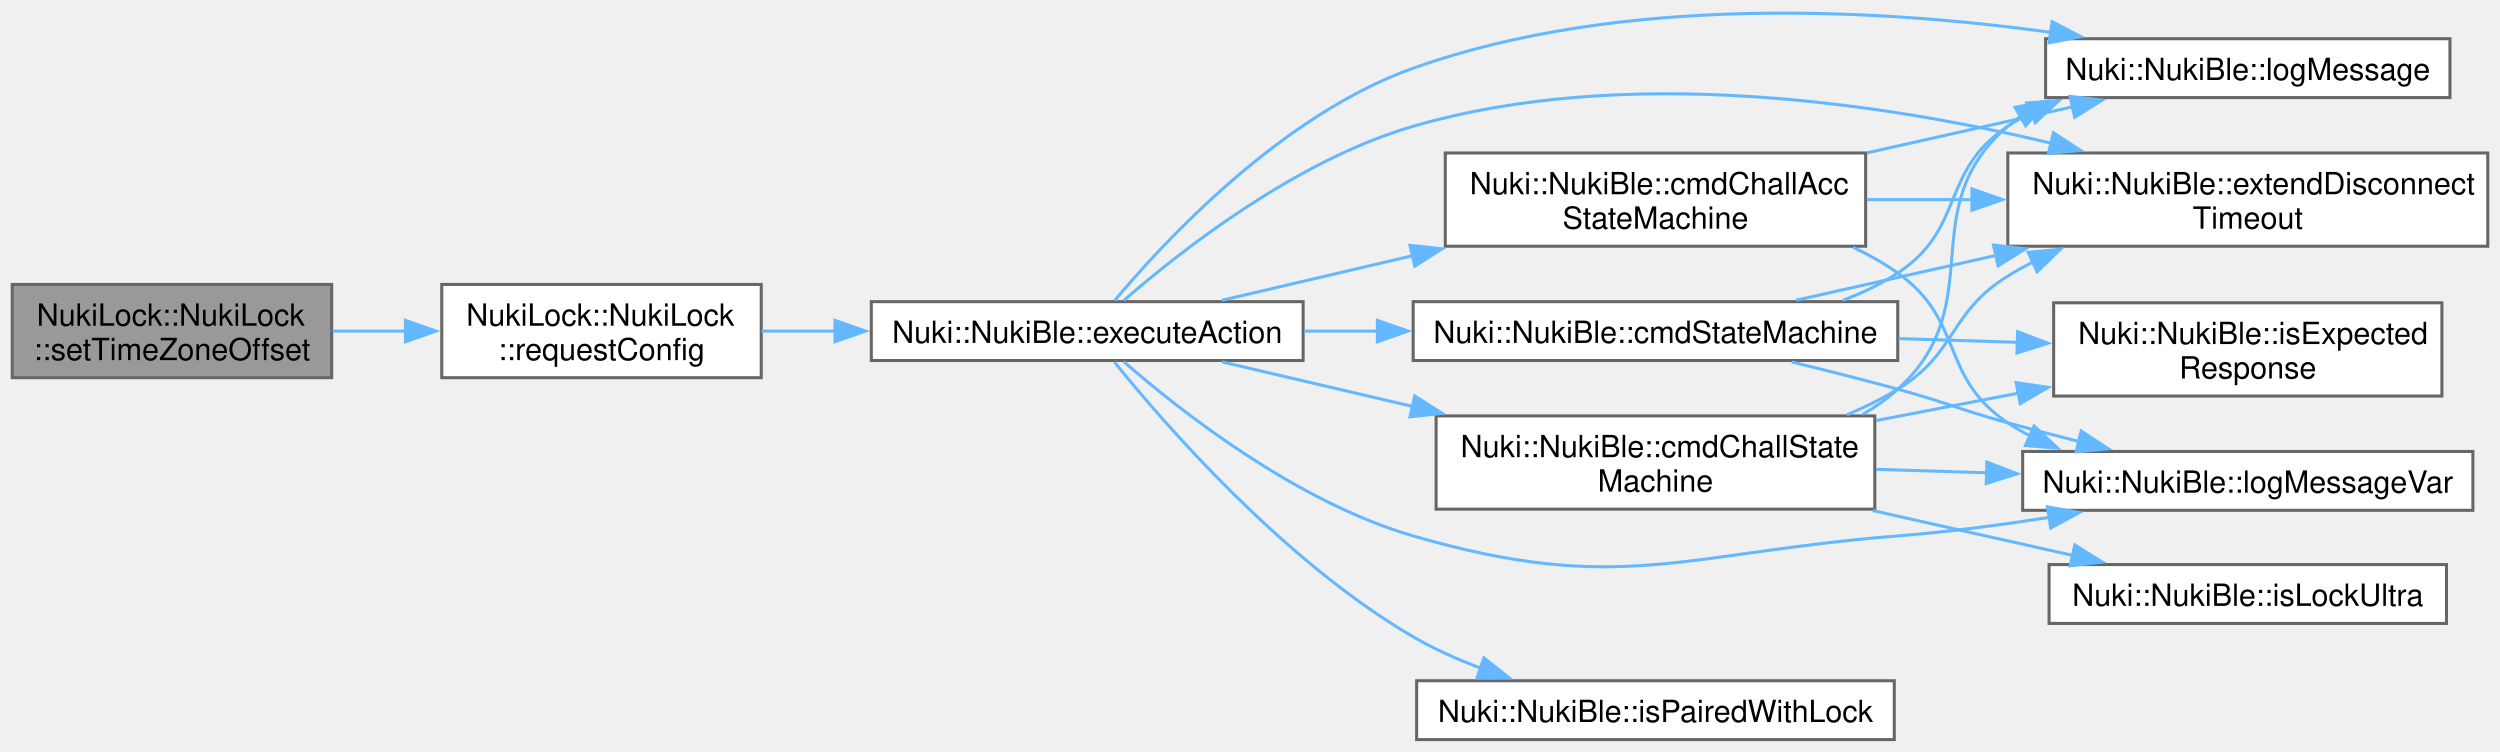
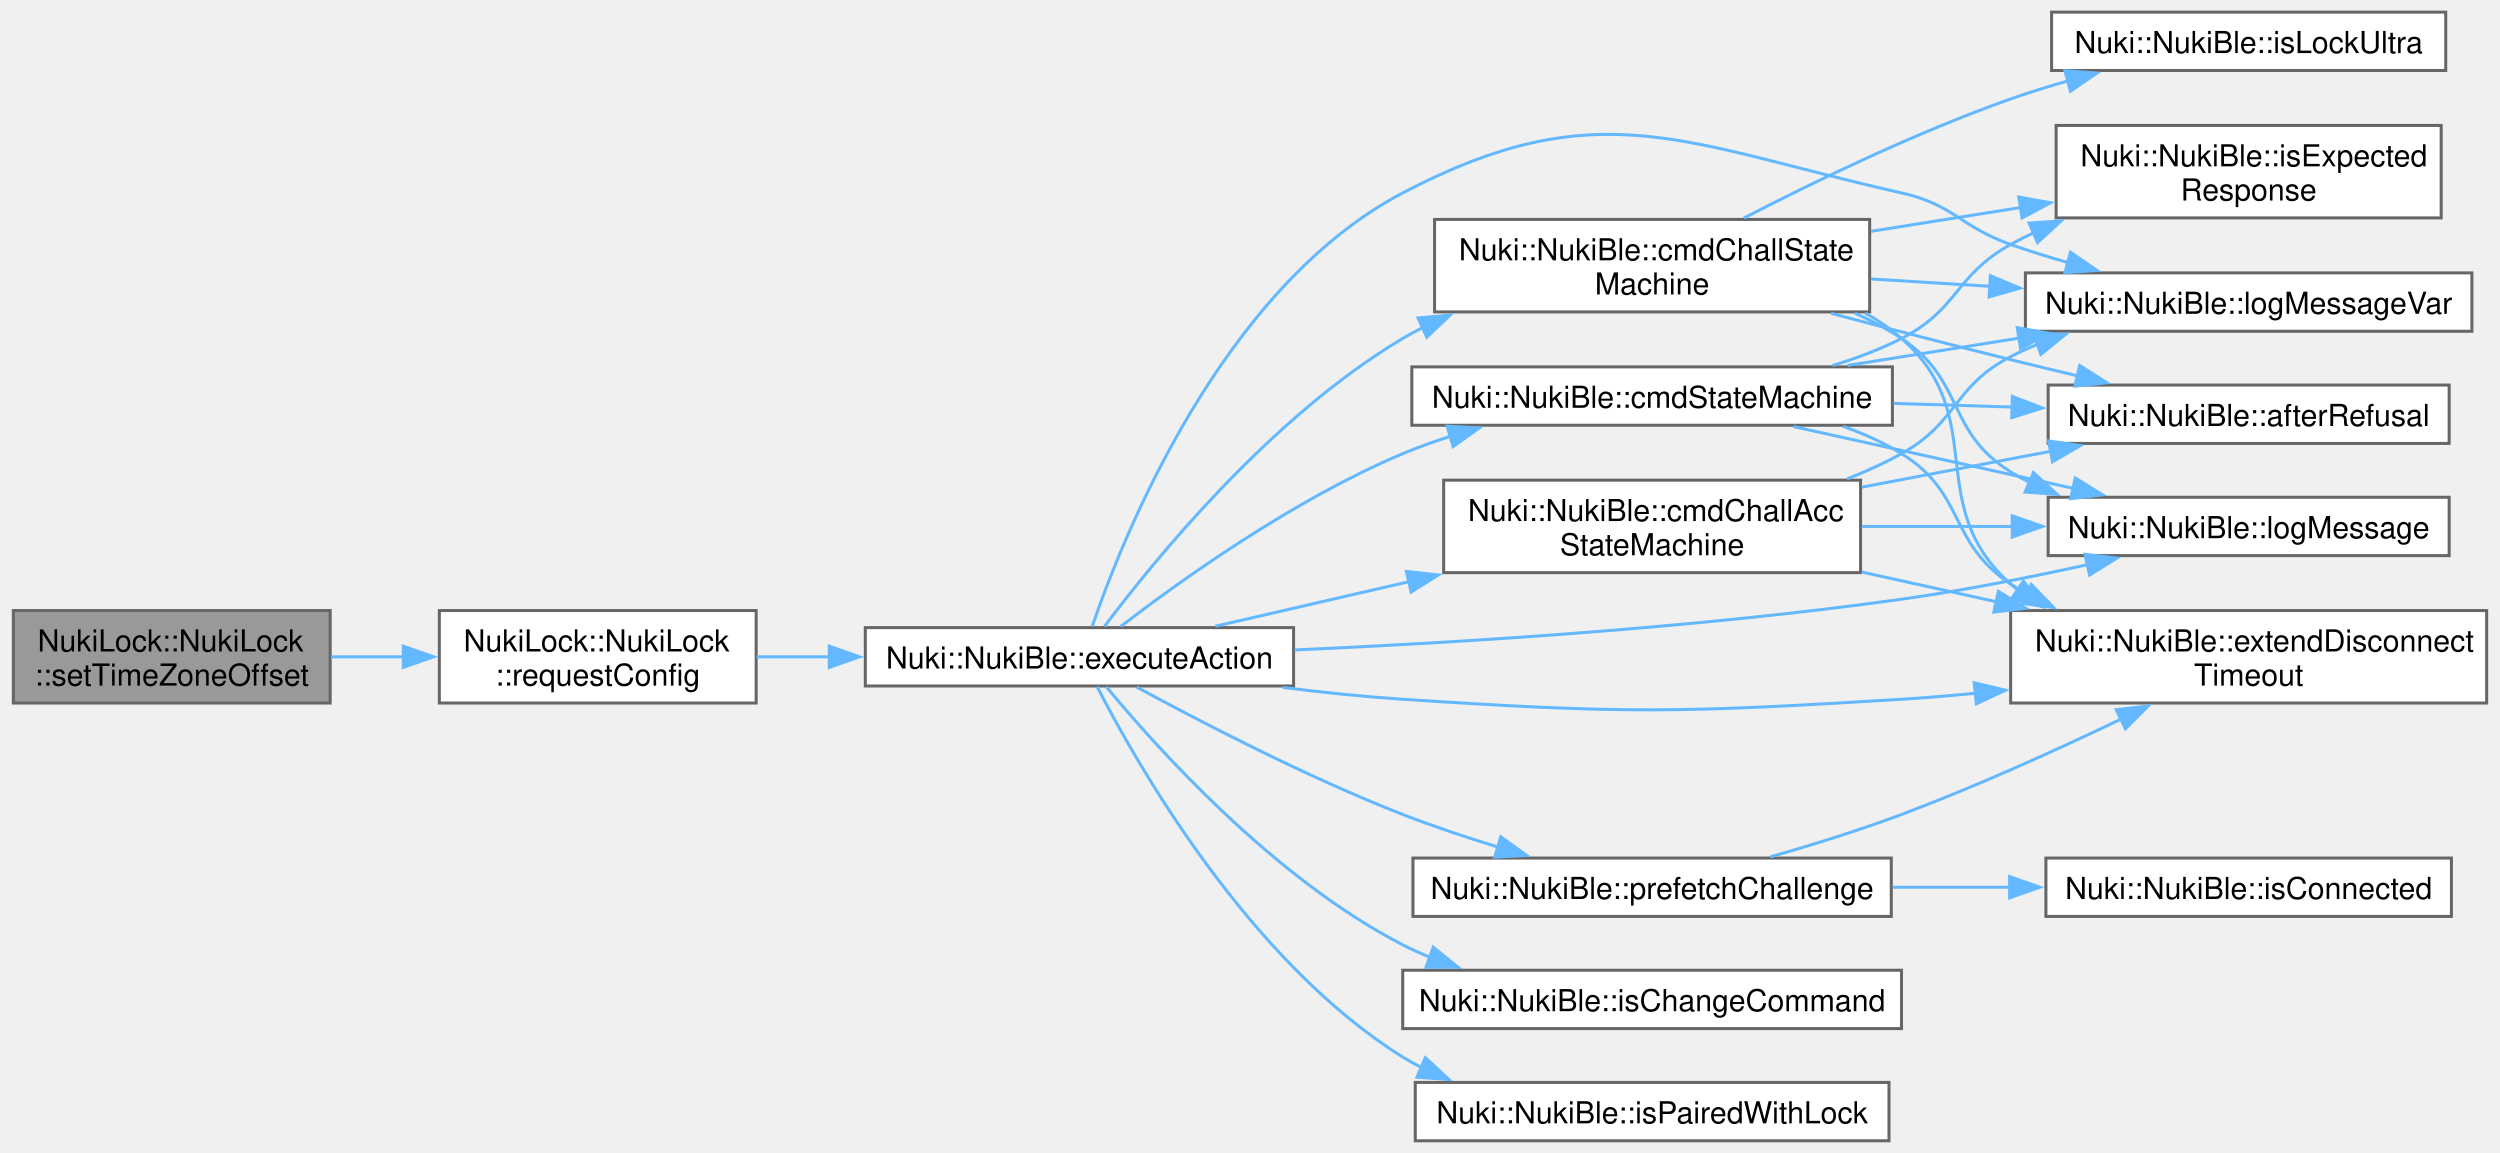
- <svg xmlns="http://www.w3.org/2000/svg" xmlns:xlink="http://www.w3.org/1999/xlink" width="818pt" height="246pt" viewBox="0.00 0.00 817.75 245.92">
-   <g id="page0,1_graph0" class="graph" transform="scale(1 1) rotate(0) translate(4 241.92)">
+ <svg xmlns="http://www.w3.org/2000/svg" xmlns:xlink="http://www.w3.org/1999/xlink" width="824pt" height="380pt" viewBox="0.00 0.00 823.75 380.25">
+   <g id="page0,1_graph0" class="graph" transform="scale(1 1) rotate(0) translate(4 376.25)">
    <g id="Node000001" class="node">
      <g id="a_Node000001">
        <a xlink:title="Gets the current config from the lock, updates the timezone offset parameter and sends the new config...">
-           <polygon fill="#999999" stroke="#666666" points="104.5,-148.88 0,-148.88 0,-118.38 104.5,-118.38 104.5,-148.88" />
-           <text text-anchor="start" x="8" y="-135.38" font-family="Helvetica,sans-Serif" font-size="10.00">NukiLock::NukiLock</text>
-           <text text-anchor="middle" x="52.25" y="-124.12" font-family="Helvetica,sans-Serif" font-size="10.00">::setTimeZoneOffset</text>
+           <polygon fill="#999999" stroke="#666666" points="104.5,-174.88 0,-174.88 0,-144.38 104.5,-144.38 104.5,-174.88" />
+           <text text-anchor="start" x="8" y="-161.38" font-family="Helvetica,sans-Serif" font-size="10.00">NukiLock::NukiLock</text>
+           <text text-anchor="middle" x="52.25" y="-150.12" font-family="Helvetica,sans-Serif" font-size="10.00">::setTimeZoneOffset</text>
        </a>
      </g>
    </g>
    <g id="Node000002" class="node">
      <g id="a_Node000002">
        <a xlink:href="class_nuki_lock_1_1_nuki_lock.html#ada503f36c737418195f48743658ed372" target="_top" xlink:title="Requests config from Lock via BLE.">
-           <polygon fill="white" stroke="#666666" points="245,-148.88 140.5,-148.88 140.5,-118.38 245,-118.38 245,-148.88" />
-           <text text-anchor="start" x="148.5" y="-135.38" font-family="Helvetica,sans-Serif" font-size="10.00">NukiLock::NukiLock</text>
-           <text text-anchor="middle" x="192.75" y="-124.12" font-family="Helvetica,sans-Serif" font-size="10.00">::requestConfig</text>
+           <polygon fill="white" stroke="#666666" points="245,-174.88 140.5,-174.88 140.5,-144.38 245,-144.38 245,-174.88" />
+           <text text-anchor="start" x="148.5" y="-161.38" font-family="Helvetica,sans-Serif" font-size="10.00">NukiLock::NukiLock</text>
+           <text text-anchor="middle" x="192.75" y="-150.12" font-family="Helvetica,sans-Serif" font-size="10.00">::requestConfig</text>
        </a>
      </g>
    </g>
    <g id="edge1_Node000001_Node000002" class="edge">
      <g id="a_edge1_Node000001_Node000002">
        <a xlink:title=" ">
-           <path fill="none" stroke="#63b8ff" d="M104.82,-133.62C112.66,-133.62 120.83,-133.62 128.88,-133.62" />
-           <polygon fill="#63b8ff" stroke="#63b8ff" points="128.62,-137.13 138.62,-133.63 128.62,-130.13 128.62,-137.13" />
+           <path fill="none" stroke="#63b8ff" d="M104.82,-159.62C112.66,-159.62 120.83,-159.62 128.88,-159.62" />
+           <polygon fill="#63b8ff" stroke="#63b8ff" points="128.62,-163.13 138.62,-159.63 128.62,-156.13 128.62,-163.13" />
        </a>
      </g>
    </g>
    <g id="Node000003" class="node">
      <g id="a_Node000003">
        <a xlink:href="class_nuki_1_1_nuki_ble.html#af1f1e299e8d97e053bba80e92ba285d6" target="_top" xlink:title=" ">
-           <polygon fill="white" stroke="#666666" points="422.25,-143.25 281,-143.25 281,-124 422.25,-124 422.25,-143.25" />
-           <text text-anchor="middle" x="351.62" y="-129.75" font-family="Helvetica,sans-Serif" font-size="10.00">Nuki::NukiBle::executeAction</text>
+           <polygon fill="white" stroke="#666666" points="422.25,-169.25 281,-169.25 281,-150 422.25,-150 422.25,-169.25" />
+           <text text-anchor="middle" x="351.62" y="-155.75" font-family="Helvetica,sans-Serif" font-size="10.00">Nuki::NukiBle::executeAction</text>
        </a>
      </g>
    </g>
    <g id="edge2_Node000002_Node000003" class="edge">
      <g id="a_edge2_Node000002_Node000003">
        <a xlink:title=" ">
-           <path fill="none" stroke="#63b8ff" d="M245.12,-133.62C252.92,-133.62 261.13,-133.62 269.38,-133.62" />
-           <polygon fill="#63b8ff" stroke="#63b8ff" points="269.11,-137.13 279.11,-133.63 269.11,-130.13 269.11,-137.13" />
+           <path fill="none" stroke="#63b8ff" d="M245.12,-159.62C252.92,-159.62 261.13,-159.62 269.38,-159.62" />
+           <polygon fill="#63b8ff" stroke="#63b8ff" points="269.11,-163.13 279.11,-159.63 269.11,-156.13 269.11,-163.13" />
        </a>
      </g>
    </g>
    <g id="Node000004" class="node">
      <g id="a_Node000004">
        <a xlink:href="class_nuki_1_1_nuki_ble.html#ada0f3beebd95d35c122e25dd3f9eb886" target="_top" xlink:title=" ">
-           <polygon fill="white" stroke="#666666" points="606.25,-191.88 468.75,-191.88 468.75,-161.38 606.25,-161.38 606.25,-191.88" />
-           <text text-anchor="start" x="476.75" y="-178.38" font-family="Helvetica,sans-Serif" font-size="10.00">Nuki::NukiBle::cmdChallAcc</text>
-           <text text-anchor="middle" x="537.5" y="-167.12" font-family="Helvetica,sans-Serif" font-size="10.00">StateMachine</text>
+           <polygon fill="white" stroke="#666666" points="609.25,-217.88 471.75,-217.88 471.75,-187.38 609.25,-187.38 609.25,-217.88" />
+           <text text-anchor="start" x="479.75" y="-204.38" font-family="Helvetica,sans-Serif" font-size="10.00">Nuki::NukiBle::cmdChallAcc</text>
+           <text text-anchor="middle" x="540.5" y="-193.12" font-family="Helvetica,sans-Serif" font-size="10.00">StateMachine</text>
        </a>
      </g>
    </g>
    <g id="edge3_Node000003_Node000004" class="edge">
      <g id="a_edge3_Node000003_Node000004">
        <a xlink:title=" ">
-           <path fill="none" stroke="#63b8ff" d="M395.74,-143.71C414.36,-148.06 436.74,-153.3 458.13,-158.3" />
-           <polygon fill="#63b8ff" stroke="#63b8ff" points="457.18,-161.67 467.72,-160.54 458.78,-154.85 457.18,-161.67" />
+           <path fill="none" stroke="#63b8ff" d="M396.44,-169.71C415.54,-174.1 438.54,-179.4 460.46,-184.44" />
+           <polygon fill="#63b8ff" stroke="#63b8ff" points="459.45,-187.8 469.98,-186.63 461.02,-180.98 459.45,-187.8" />
+         </a>
+       </g>
+     </g>
+     <g id="Node000006" class="node">
+       <g id="a_Node000006">
+         <a xlink:href="class_nuki_1_1_nuki_ble.html#a6e8fca90c04249660dce6cb993eb4495" target="_top" xlink:title=" ">
+           <polygon fill="white" stroke="#666666" points="815.75,-174.88 658.75,-174.88 658.75,-144.38 815.75,-144.38 815.75,-174.88" />
+           <text text-anchor="start" x="666.75" y="-161.38" font-family="Helvetica,sans-Serif" font-size="10.00">Nuki::NukiBle::extendDisconnect</text>
+           <text text-anchor="middle" x="737.25" y="-150.12" font-family="Helvetica,sans-Serif" font-size="10.00">Timeout</text>
+         </a>
+       </g>
+     </g>
+     <g id="edge21_Node000003_Node000006" class="edge">
+       <g id="a_edge21_Node000003_Node000006">
+         <a xlink:title=" ">
+           <path fill="none" stroke="#63b8ff" d="M418.7,-149.51C431.77,-147.89 445.42,-146.47 458.25,-145.62 531.2,-140.81 549.78,-141.14 622.75,-145.62 630.72,-146.11 638.99,-146.8 647.26,-147.6" />
+           <polygon fill="#63b8ff" stroke="#63b8ff" points="646.71,-151.06 657.02,-148.6 647.43,-144.1 646.71,-151.06" />
+         </a>
+       </g>
+     </g>
+     <g id="Node000007" class="node">
+       <g id="a_Node000007">
+         <a xlink:href="class_nuki_1_1_nuki_ble.html#ac7ce691d9c3e586474655d1663eb2e20" target="_top" xlink:title=" ">
+           <polygon fill="white" stroke="#666666" points="803.38,-212.25 671.12,-212.25 671.12,-193 803.38,-193 803.38,-212.25" />
+           <text text-anchor="middle" x="737.25" y="-198.75" font-family="Helvetica,sans-Serif" font-size="10.00">Nuki::NukiBle::logMessage</text>
+         </a>
+       </g>
+     </g>
+     <g id="edge24_Node000003_Node000007" class="edge">
+       <g id="a_edge24_Node000003_Node000007">
+         <a xlink:title=" ">
+           <path fill="none" stroke="#63b8ff" d="M422.58,-161.89C477.28,-164.3 555.13,-169.14 622.75,-178.62 642.91,-181.45 664.85,-185.79 684.02,-190" />
+           <polygon fill="#63b8ff" stroke="#63b8ff" points="683.25,-193.42 693.77,-192.19 684.78,-186.59 683.25,-193.42" />
+         </a>
+       </g>
+     </g>
+     <g id="Node000008" class="node">
+       <g id="a_Node000008">
+         <a xlink:href="class_nuki_1_1_nuki_ble.html#af3650133f46aeca48a5f01b95d23ab71" target="_top" xlink:title=" ">
+           <polygon fill="white" stroke="#666666" points="810.88,-286.25 663.62,-286.25 663.62,-267 810.88,-267 810.88,-286.25" />
+           <text text-anchor="middle" x="737.25" y="-272.75" font-family="Helvetica,sans-Serif" font-size="10.00">Nuki::NukiBle::logMessageVar</text>
+         </a>
+       </g>
+     </g>
+     <g id="edge25_Node000003_Node000008" class="edge">
+       <g id="a_edge25_Node000003_Node000008">
+         <a xlink:title=" ">
+           <path fill="none" stroke="#63b8ff" d="M355.82,-169.62C365.6,-198.35 398.23,-281.13 458.25,-312.62 522.99,-346.6 551.41,-328.62 622.75,-312.62 640.02,-308.75 642.07,-301.54 658.75,-295.62 664.86,-293.46 671.32,-291.45 677.8,-289.61" />
+           <polygon fill="#63b8ff" stroke="#63b8ff" points="678.46,-293.06 687.21,-287.08 676.65,-286.3 678.46,-293.06" />
+         </a>
+       </g>
+     </g>
+     <g id="Node000009" class="node">
+       <g id="a_Node000009">
+         <a xlink:href="class_nuki_1_1_nuki_ble.html#a59169a9f492793762e3c6ba39b611b07" target="_top" xlink:title=" ">
+           <polygon fill="white" stroke="#666666" points="612.25,-303.88 468.75,-303.88 468.75,-273.38 612.25,-273.38 612.25,-303.88" />
+           <text text-anchor="start" x="476.75" y="-290.38" font-family="Helvetica,sans-Serif" font-size="10.00">Nuki::NukiBle::cmdChallState</text>
+           <text text-anchor="middle" x="540.5" y="-279.12" font-family="Helvetica,sans-Serif" font-size="10.00">Machine</text>
+         </a>
+       </g>
+     </g>
+     <g id="edge8_Node000003_Node000009" class="edge">
+       <g id="a_edge8_Node000003_Node000009">
+         <a xlink:title=" ">
+           <path fill="none" stroke="#63b8ff" d="M359.89,-169.65C375.5,-190.48 414.43,-238.66 458.25,-264.62 460.41,-265.9 462.64,-267.12 464.93,-268.27" />
+           <polygon fill="#63b8ff" stroke="#63b8ff" points="463.3,-271.38 473.86,-272.33 466.2,-265.01 463.3,-271.38" />
+         </a>
+       </g>
+     </g>
+     <g id="Node000012" class="node">
+       <g id="a_Node000012">
+         <a xlink:href="class_nuki_1_1_nuki_ble.html#ad135bb1455665decfddff67772c1d411" target="_top" xlink:title=" ">
+           <polygon fill="white" stroke="#666666" points="619.75,-255.25 461.25,-255.25 461.25,-236 619.75,-236 619.75,-255.25" />
+           <text text-anchor="middle" x="540.5" y="-241.75" font-family="Helvetica,sans-Serif" font-size="10.00">Nuki::NukiBle::cmdStateMachine</text>
+         </a>
+       </g>
+     </g>
+     <g id="edge15_Node000003_Node000012" class="edge">
+       <g id="a_edge15_Node000003_Node000012">
+         <a xlink:title=" ">
+           <path fill="none" stroke="#63b8ff" d="M365.18,-169.59C384.21,-184.22 422.01,-211.41 458.25,-226.62 463.38,-228.78 468.79,-230.71 474.3,-232.45" />
+           <polygon fill="#63b8ff" stroke="#63b8ff" points="472.91,-235.69 483.49,-235.11 474.86,-228.96 472.91,-235.69" />
+         </a>
+       </g>
+     </g>
+     <g id="Node000013" class="node">
+       <g id="a_Node000013">
+         <a xlink:href="class_nuki_1_1_nuki_ble.html#ac403c0ad4fe8a89f4cd57ddf647613df" target="_top" xlink:title="A change of one entry: nothing more comes from the device after its answer (a list request is followe...">
+           <polygon fill="white" stroke="#666666" points="622.75,-56.25 458.25,-56.25 458.25,-37 622.75,-37 622.75,-56.25" />
+           <text text-anchor="middle" x="540.5" y="-42.75" font-family="Helvetica,sans-Serif" font-size="10.00">Nuki::NukiBle::isChangeCommand</text>
+         </a>
+       </g>
+     </g>
+     <g id="edge22_Node000003_Node000013" class="edge">
+       <g id="a_edge22_Node000003_Node000013">
+         <a xlink:title=" ">
+           <path fill="none" stroke="#63b8ff" d="M360.47,-149.76C376.59,-130.23 415.49,-86.63 458.25,-64.62 461.14,-63.14 464.15,-61.77 467.24,-60.52" />
+           <polygon fill="#63b8ff" stroke="#63b8ff" points="468.3,-63.86 476.54,-57.19 465.94,-57.27 468.3,-63.86" />
+         </a>
+       </g>
+     </g>
+     <g id="Node000014" class="node">
+       <g id="a_Node000014">
+         <a xlink:href="class_nuki_1_1_nuki_ble.html#a050f54fbfcea03dc5238e8c66a7e89ca" target="_top" xlink:title="Returns pairing state (if credentials are stored or not).">
+           <polygon fill="white" stroke="#666666" points="618.62,-19.25 462.38,-19.25 462.38,0 618.62,0 618.62,-19.25" />
+           <text text-anchor="middle" x="540.5" y="-5.75" font-family="Helvetica,sans-Serif" font-size="10.00">Nuki::NukiBle::isPairedWithLock</text>
+         </a>
+       </g>
+     </g>
+     <g id="edge23_Node000003_Node000014" class="edge">
+       <g id="a_edge23_Node000003_Node000014">
+         <a xlink:title=" ">
+           <path fill="none" stroke="#63b8ff" d="M357.45,-149.78C370.17,-124.94 407.18,-59.43 458.25,-27.62 460.26,-26.37 462.35,-25.21 464.5,-24.12" />
+           <polygon fill="#63b8ff" stroke="#63b8ff" points="465.72,-27.4 473.5,-20.21 462.94,-20.98 465.72,-27.4" />
+         </a>
+       </g>
+     </g>
+     <g id="Node000015" class="node">
+       <g id="a_Node000015">
+         <a xlink:href="class_nuki_1_1_nuki_ble.html#a1883d4d8bbc6921ae9bfbb6d18671ee7" target="_top" xlink:title="Asks for the challenge of the next command now, if there is a connection and no command is running....">
+           <polygon fill="white" stroke="#666666" points="619.38,-93.25 461.62,-93.25 461.62,-74 619.38,-74 619.38,-93.25" />
+           <text text-anchor="middle" x="540.5" y="-79.75" font-family="Helvetica,sans-Serif" font-size="10.00">Nuki::NukiBle::prefetchChallenge</text>
+         </a>
+       </g>
+     </g>
+     <g id="edge26_Node000003_Node000015" class="edge">
+       <g id="a_edge26_Node000003_Node000015">
+         <a xlink:title=" ">
+           <path fill="none" stroke="#63b8ff" d="M370.52,-149.64C391.19,-138.39 426.46,-120.04 458.25,-107.62 468.32,-103.69 479.3,-100.04 489.84,-96.83" />
+           <polygon fill="#63b8ff" stroke="#63b8ff" points="490.56,-100.27 499.16,-94.08 488.58,-93.56 490.56,-100.27" />
        </a>
      </g>
    </g>
    <g id="Node000005" class="node">
      <g id="a_Node000005">
-         <a xlink:href="class_nuki_1_1_nuki_ble.html#a6e8fca90c04249660dce6cb993eb4495" target="_top" xlink:title=" ">
-           <polygon fill="white" stroke="#666666" points="809.75,-191.88 652.75,-191.88 652.75,-161.38 809.75,-161.38 809.75,-191.88" />
-           <text text-anchor="start" x="660.75" y="-178.38" font-family="Helvetica,sans-Serif" font-size="10.00">Nuki::NukiBle::extendDisconnect</text>
-           <text text-anchor="middle" x="731.25" y="-167.12" font-family="Helvetica,sans-Serif" font-size="10.00">Timeout</text>
-         </a>
-       </g>
-     </g>
-     <g id="edge18_Node000003_Node000005" class="edge">
-       <g id="a_edge18_Node000003_Node000005">
-         <a xlink:title=" ">
-           <path fill="none" stroke="#63b8ff" d="M363.59,-143.64C381.69,-159.42 419.67,-189.42 458.25,-200.62 527.67,-220.79 610.9,-208.41 666.86,-195.11" />
-           <polygon fill="#63b8ff" stroke="#63b8ff" points="667.68,-198.51 676.55,-192.72 666,-191.72 667.68,-198.51" />
-         </a>
-       </g>
-     </g>
-     <g id="Node000006" class="node">
-       <g id="a_Node000006">
-         <a xlink:href="class_nuki_1_1_nuki_ble.html#ac7ce691d9c3e586474655d1663eb2e20" target="_top" xlink:title=" ">
-           <polygon fill="white" stroke="#666666" points="797.38,-229.25 665.12,-229.25 665.12,-210 797.38,-210 797.38,-229.25" />
-           <text text-anchor="middle" x="731.25" y="-215.75" font-family="Helvetica,sans-Serif" font-size="10.00">Nuki::NukiBle::logMessage</text>
-         </a>
-       </g>
-     </g>
-     <g id="edge20_Node000003_Node000006" class="edge">
-       <g id="a_edge20_Node000003_Node000006">
-         <a xlink:title=" ">
-           <path fill="none" stroke="#63b8ff" d="M360.6,-143.61C376.66,-162.79 415.03,-204.25 458.25,-219.62 526.41,-243.86 610.4,-239.09 666.86,-231.35" />
-           <polygon fill="#63b8ff" stroke="#63b8ff" points="667.24,-234.83 676.63,-229.94 666.23,-227.91 667.24,-234.83" />
-         </a>
-       </g>
-     </g>
-     <g id="Node000007" class="node">
-       <g id="a_Node000007">
-         <a xlink:href="class_nuki_1_1_nuki_ble.html#af3650133f46aeca48a5f01b95d23ab71" target="_top" xlink:title=" ">
-           <polygon fill="white" stroke="#666666" points="804.88,-94.25 657.62,-94.25 657.62,-75 804.88,-75 804.88,-94.25" />
-           <text text-anchor="middle" x="731.25" y="-80.75" font-family="Helvetica,sans-Serif" font-size="10.00">Nuki::NukiBle::logMessageVar</text>
-         </a>
-       </g>
-     </g>
-     <g id="edge21_Node000003_Node000007" class="edge">
-       <g id="a_edge21_Node000003_Node000007">
-         <a xlink:title=" ">
-           <path fill="none" stroke="#63b8ff" d="M363.59,-123.61C381.69,-107.83 419.67,-77.83 458.25,-66.62 525.9,-46.98 546.52,-61.09 616.75,-66.62 632.99,-67.9 650.42,-70.2 666.62,-72.73" />
-           <polygon fill="#63b8ff" stroke="#63b8ff" points="665.69,-76.13 676.12,-74.27 666.81,-69.22 665.69,-76.13" />
-         </a>
-       </g>
-     </g>
-     <g id="Node000008" class="node">
-       <g id="a_Node000008">
-         <a xlink:href="class_nuki_1_1_nuki_ble.html#a59169a9f492793762e3c6ba39b611b07" target="_top" xlink:title=" ">
-           <polygon fill="white" stroke="#666666" points="609.25,-105.88 465.75,-105.88 465.75,-75.38 609.25,-75.38 609.25,-105.88" />
-           <text text-anchor="start" x="473.75" y="-92.38" font-family="Helvetica,sans-Serif" font-size="10.00">Nuki::NukiBle::cmdChallState</text>
-           <text text-anchor="middle" x="537.5" y="-81.12" font-family="Helvetica,sans-Serif" font-size="10.00">Machine</text>
-         </a>
-       </g>
-     </g>
-     <g id="edge7_Node000003_Node000008" class="edge">
-       <g id="a_edge7_Node000003_Node000008">
-         <a xlink:title=" ">
-           <path fill="none" stroke="#63b8ff" d="M395.74,-123.54C414.36,-119.19 436.74,-113.95 458.13,-108.95" />
-           <polygon fill="#63b8ff" stroke="#63b8ff" points="458.78,-112.4 467.72,-106.71 457.18,-105.58 458.78,-112.4" />
+         <a xlink:href="class_nuki_1_1_nuki_ble.html#a4e1de69ee63f338e6e1fe088f72d7b3f" target="_top" xlink:title="The device answered a command with an error report. The connection is closed only for the errors that...">
+           <polygon fill="white" stroke="#666666" points="803.38,-249.25 671.12,-249.25 671.12,-230 803.38,-230 803.38,-249.25" />
+           <text text-anchor="middle" x="737.25" y="-235.75" font-family="Helvetica,sans-Serif" font-size="10.00">Nuki::NukiBle::afterRefusal</text>
+         </a>
+       </g>
+     </g>
+     <g id="edge4_Node000004_Node000005" class="edge">
+       <g id="a_edge4_Node000004_Node000005">
+         <a xlink:title=" ">
+           <path fill="none" stroke="#63b8ff" d="M609.61,-215.57C629.88,-219.42 652.01,-223.62 672.02,-227.42" />
+           <polygon fill="#63b8ff" stroke="#63b8ff" points="671.25,-230.84 681.72,-229.27 672.55,-223.96 671.25,-230.84" />
+         </a>
+       </g>
+     </g>
+     <g id="edge5_Node000004_Node000006" class="edge">
+       <g id="a_edge5_Node000004_Node000006">
+         <a xlink:title=" ">
+           <path fill="none" stroke="#63b8ff" d="M609.61,-187.59C623.95,-184.42 639.22,-181.05 654.01,-177.78" />
+           <polygon fill="#63b8ff" stroke="#63b8ff" points="654.71,-181.21 663.72,-175.64 653.2,-174.38 654.71,-181.21" />
+         </a>
+       </g>
+     </g>
+     <g id="edge6_Node000004_Node000007" class="edge">
+       <g id="a_edge6_Node000004_Node000007">
+         <a xlink:title=" ">
+           <path fill="none" stroke="#63b8ff" d="M609.61,-202.62C625.75,-202.62 643.06,-202.62 659.54,-202.62" />
+           <polygon fill="#63b8ff" stroke="#63b8ff" points="659.28,-206.13 669.28,-202.63 659.28,-199.13 659.28,-206.13" />
+         </a>
+       </g>
+     </g>
+     <g id="edge7_Node000004_Node000008" class="edge">
+       <g id="a_edge7_Node000004_Node000008">
+         <a xlink:title=" ">
+           <path fill="none" stroke="#63b8ff" d="M604.73,-218.28C610.98,-220.71 617.09,-223.48 622.75,-226.62 641.47,-237.02 639.74,-248.79 658.75,-258.62 661.63,-260.11 664.62,-261.48 667.7,-262.73" />
+           <polygon fill="#63b8ff" stroke="#63b8ff" points="666.36,-265.97 676.96,-266.07 668.73,-259.39 666.36,-265.97" />
+         </a>
+       </g>
+     </g>
+     <g id="edge9_Node000009_Node000005" class="edge">
+       <g id="a_edge9_Node000009_Node000005">
+         <a xlink:title=" ">
+           <path fill="none" stroke="#63b8ff" d="M599.56,-272.9C618.41,-267.9 639.44,-262.42 658.75,-257.62 665.87,-255.86 673.38,-254.05 680.8,-252.29" />
+           <polygon fill="#63b8ff" stroke="#63b8ff" points="681.52,-255.71 690.46,-250.02 679.92,-248.9 681.52,-255.71" />
+         </a>
+       </g>
+     </g>
+     <g id="edge10_Node000009_Node000006" class="edge">
+       <g id="a_edge10_Node000009_Node000006">
+         <a xlink:title=" ">
+           <path fill="none" stroke="#63b8ff" d="M610.74,-273C615.04,-270.6 619.1,-267.83 622.75,-264.62 652.37,-238.65 629.3,-209.79 658.75,-183.62 659.53,-182.93 660.34,-182.25 661.16,-181.6" />
+           <polygon fill="#63b8ff" stroke="#63b8ff" points="662.95,-184.61 669.31,-176.13 659.05,-178.8 662.95,-184.61" />
+         </a>
+       </g>
+     </g>
+     <g id="edge13_Node000009_Node000007" class="edge">
+       <g id="a_edge13_Node000009_Node000007">
+         <a xlink:title=" ">
+           <path fill="none" stroke="#63b8ff" d="M607.37,-272.97C612.76,-270.56 617.97,-267.8 622.75,-264.62 643.8,-250.65 637.3,-233.97 658.75,-220.62 660.77,-219.37 662.86,-218.2 665.01,-217.12" />
+           <polygon fill="#63b8ff" stroke="#63b8ff" points="666.27,-220.39 674.06,-213.21 663.49,-213.96 666.27,-220.39" />
+         </a>
+       </g>
+     </g>
+     <g id="edge14_Node000009_Node000008" class="edge">
+       <g id="a_edge14_Node000009_Node000008">
+         <a xlink:title=" ">
+           <path fill="none" stroke="#63b8ff" d="M612.64,-284.24C625.41,-283.45 638.84,-282.63 651.94,-281.82" />
+           <polygon fill="#63b8ff" stroke="#63b8ff" points="652.07,-285.32 661.84,-281.21 651.64,-278.33 652.07,-285.32" />
+         </a>
+       </g>
+     </g>
+     <g id="Node000010" class="node">
+       <g id="a_Node000010">
+         <a xlink:href="class_nuki_1_1_nuki_ble.html#a252293e3e2ae14f9b879d27629d64a8a" target="_top" xlink:title=" ">
+           <polygon fill="white" stroke="#666666" points="800.75,-334.88 673.75,-334.88 673.75,-304.38 800.75,-304.38 800.75,-334.88" />
+           <text text-anchor="start" x="681.75" y="-321.38" font-family="Helvetica,sans-Serif" font-size="10.00">Nuki::NukiBle::isExpected</text>
+           <text text-anchor="middle" x="737.25" y="-310.12" font-family="Helvetica,sans-Serif" font-size="10.00">Response</text>
+         </a>
+       </g>
+     </g>
+     <g id="edge11_Node000009_Node000010" class="edge">
+       <g id="a_edge11_Node000009_Node000010">
+         <a xlink:title=" ">
+           <path fill="none" stroke="#63b8ff" d="M612.64,-299.95C628.79,-302.52 645.99,-305.26 662.26,-307.85" />
+           <polygon fill="#63b8ff" stroke="#63b8ff" points="661.43,-311.26 671.86,-309.38 662.53,-304.35 661.43,-311.26" />
        </a>
      </g>
    </g>
    <g id="Node000011" class="node">
      <g id="a_Node000011">
-         <a xlink:href="class_nuki_1_1_nuki_ble.html#ad135bb1455665decfddff67772c1d411" target="_top" xlink:title=" ">
-           <polygon fill="white" stroke="#666666" points="616.75,-143.25 458.25,-143.25 458.25,-124 616.75,-124 616.75,-143.25" />
-           <text text-anchor="middle" x="537.5" y="-129.75" font-family="Helvetica,sans-Serif" font-size="10.00">Nuki::NukiBle::cmdStateMachine</text>
-         </a>
-       </g>
-     </g>
-     <g id="edge13_Node000003_Node000011" class="edge">
-       <g id="a_edge13_Node000003_Node000011">
-         <a xlink:title=" ">
-           <path fill="none" stroke="#63b8ff" d="M422.66,-133.62C430.53,-133.62 438.62,-133.62 446.69,-133.62" />
-           <polygon fill="#63b8ff" stroke="#63b8ff" points="446.54,-137.13 456.54,-133.63 446.54,-130.13 446.54,-137.13" />
-         </a>
-       </g>
-     </g>
-     <g id="Node000012" class="node">
-       <g id="a_Node000012">
-         <a xlink:href="class_nuki_1_1_nuki_ble.html#a050f54fbfcea03dc5238e8c66a7e89ca" target="_top" xlink:title="Returns pairing state (if credentials are stored or not).">
-           <polygon fill="white" stroke="#666666" points="615.62,-19.25 459.38,-19.25 459.38,0 615.62,0 615.62,-19.25" />
-           <text text-anchor="middle" x="537.5" y="-5.75" font-family="Helvetica,sans-Serif" font-size="10.00">Nuki::NukiBle::isPairedWithLock</text>
-         </a>
-       </g>
-     </g>
-     <g id="edge19_Node000003_Node000012" class="edge">
-       <g id="a_edge19_Node000003_Node000012">
-         <a xlink:title=" ">
-           <path fill="none" stroke="#63b8ff" d="M360.51,-123.52C376.69,-103.47 415.71,-58.43 458.25,-33.62 465.09,-29.64 472.66,-26.25 480.32,-23.38" />
-           <polygon fill="#63b8ff" stroke="#63b8ff" points="481.38,-26.72 489.71,-20.17 479.12,-20.1 481.38,-26.72" />
-         </a>
-       </g>
-     </g>
-     <g id="edge4_Node000004_Node000005" class="edge">
-       <g id="a_edge4_Node000004_Node000005">
-         <a xlink:title=" ">
-           <path fill="none" stroke="#63b8ff" d="M606.64,-176.62C617.79,-176.62 629.47,-176.62 641.03,-176.62" />
-           <polygon fill="#63b8ff" stroke="#63b8ff" points="641.01,-180.13 651.01,-176.63 641.01,-173.13 641.01,-180.13" />
-         </a>
-       </g>
-     </g>
-     <g id="edge5_Node000004_Node000006" class="edge">
-       <g id="a_edge5_Node000004_Node000006">
-         <a xlink:title=" ">
-           <path fill="none" stroke="#63b8ff" d="M606.64,-191.91C628.73,-196.86 652.95,-202.29 674.07,-207.03" />
-           <polygon fill="#63b8ff" stroke="#63b8ff" points="673.11,-210.4 683.64,-209.17 674.65,-203.57 673.11,-210.4" />
-         </a>
-       </g>
-     </g>
-     <g id="edge6_Node000004_Node000007" class="edge">
-       <g id="a_edge6_Node000004_Node000007">
-         <a xlink:title=" ">
-           <path fill="none" stroke="#63b8ff" d="M602.11,-161.04C607.27,-158.62 612.23,-155.83 616.75,-152.62 638.78,-136.98 630.28,-118.63 652.75,-103.62 655.12,-102.04 657.61,-100.59 660.18,-99.26" />
-           <polygon fill="#63b8ff" stroke="#63b8ff" points="661.35,-102.57 669.07,-95.32 658.51,-96.17 661.35,-102.57" />
-         </a>
-       </g>
-     </g>
-     <g id="edge8_Node000008_Node000005" class="edge">
-       <g id="a_edge8_Node000008_Node000005">
-         <a xlink:title=" ">
-           <path fill="none" stroke="#63b8ff" d="M600.04,-106.21C605.87,-108.65 611.54,-111.44 616.75,-114.62 636.33,-126.59 633.26,-139.52 652.75,-151.62 655.36,-153.25 658.09,-154.77 660.9,-156.21" />
-           <polygon fill="#63b8ff" stroke="#63b8ff" points="659.4,-159.37 669.95,-160.39 662.33,-153.02 659.4,-159.37" />
-         </a>
-       </g>
-     </g>
-     <g id="edge11_Node000008_Node000006" class="edge">
-       <g id="a_edge11_Node000008_Node000006">
-         <a xlink:title=" ">
-           <path fill="none" stroke="#63b8ff" d="M605.27,-106.37C609.39,-108.74 613.27,-111.48 616.75,-114.62 647.46,-142.44 621.26,-173.7 652.75,-200.62 654.07,-201.75 655.44,-202.81 656.86,-203.81" />
-           <polygon fill="#63b8ff" stroke="#63b8ff" points="655.11,-206.84 665.52,-208.81 658.61,-200.78 655.11,-206.84" />
-         </a>
-       </g>
-     </g>
-     <g id="edge12_Node000008_Node000007" class="edge">
-       <g id="a_edge12_Node000008_Node000007">
-         <a xlink:title=" ">
-           <path fill="none" stroke="#63b8ff" d="M609.63,-88.4C621.42,-88.03 633.75,-87.64 645.83,-87.27" />
-           <polygon fill="#63b8ff" stroke="#63b8ff" points="645.92,-90.77 655.8,-86.95 645.7,-83.77 645.92,-90.77" />
-         </a>
-       </g>
-     </g>
-     <g id="Node000009" class="node">
-       <g id="a_Node000009">
-         <a xlink:href="class_nuki_1_1_nuki_ble.html#a252293e3e2ae14f9b879d27629d64a8a" target="_top" xlink:title=" ">
-           <polygon fill="white" stroke="#666666" points="794.75,-142.88 667.75,-142.88 667.75,-112.38 794.75,-112.38 794.75,-142.88" />
-           <text text-anchor="start" x="675.75" y="-129.38" font-family="Helvetica,sans-Serif" font-size="10.00">Nuki::NukiBle::isExpected</text>
-           <text text-anchor="middle" x="731.25" y="-118.12" font-family="Helvetica,sans-Serif" font-size="10.00">Response</text>
-         </a>
-       </g>
-     </g>
-     <g id="edge9_Node000008_Node000009" class="edge">
-       <g id="a_edge9_Node000008_Node000009">
-         <a xlink:title=" ">
-           <path fill="none" stroke="#63b8ff" d="M609.63,-104.35C624.89,-107.3 641.06,-110.41 656.43,-113.38" />
-           <polygon fill="#63b8ff" stroke="#63b8ff" points="655.48,-116.76 665.96,-115.22 656.81,-109.89 655.48,-116.76" />
-         </a>
-       </g>
-     </g>
-     <g id="Node000010" class="node">
-       <g id="a_Node000010">
        <a xlink:href="class_nuki_1_1_nuki_ble.html#a25207bb564a4b54b8dd8c872177b53a7" target="_top" xlink:title="Returns if BLE is pairing/paired/connected with a Smart Lock Ultra.">
-           <polygon fill="white" stroke="#666666" points="796.25,-57.25 666.25,-57.25 666.25,-38 796.25,-38 796.25,-57.25" />
-           <text text-anchor="middle" x="731.25" y="-43.75" font-family="Helvetica,sans-Serif" font-size="10.00">Nuki::NukiBle::isLockUltra</text>
-         </a>
-       </g>
-     </g>
-     <g id="edge10_Node000008_Node000010" class="edge">
-       <g id="a_edge10_Node000008_Node000010">
-         <a xlink:title=" ">
-           <path fill="none" stroke="#63b8ff" d="M608.54,-74.92C630.11,-70.08 653.57,-64.82 674.09,-60.22" />
-           <polygon fill="#63b8ff" stroke="#63b8ff" points="674.68,-63.67 683.67,-58.07 673.15,-56.84 674.68,-63.67" />
-         </a>
-       </g>
-     </g>
-     <g id="edge14_Node000011_Node000005" class="edge">
-       <g id="a_edge14_Node000011_Node000005">
-         <a xlink:title=" ">
-           <path fill="none" stroke="#63b8ff" d="M583.46,-143.71C602.96,-148.08 626.43,-153.34 648.83,-158.37" />
-           <polygon fill="#63b8ff" stroke="#63b8ff" points="648.06,-161.78 658.58,-160.55 649.59,-154.95 648.06,-161.78" />
-         </a>
-       </g>
-     </g>
-     <g id="edge16_Node000011_Node000006" class="edge">
-       <g id="a_edge16_Node000011_Node000006">
-         <a xlink:title=" ">
-           <path fill="none" stroke="#63b8ff" d="M598.84,-143.71C605.15,-146.08 611.26,-149.01 616.75,-152.62 639.02,-167.3 630.5,-185.93 652.75,-200.62 655.18,-202.23 657.73,-203.7 660.37,-205.04" />
-           <polygon fill="#63b8ff" stroke="#63b8ff" points="658.94,-208.24 669.5,-209.03 661.74,-201.82 658.94,-208.24" />
-         </a>
-       </g>
-     </g>
-     <g id="edge17_Node000011_Node000007" class="edge">
-       <g id="a_edge17_Node000011_Node000007">
-         <a xlink:title=" ">
-           <path fill="none" stroke="#63b8ff" d="M582.08,-123.52C593.4,-120.77 605.56,-117.69 616.75,-114.62 632.89,-110.2 636.62,-108.06 652.75,-103.62 660.29,-101.55 668.26,-99.47 676.12,-97.48" />
-           <polygon fill="#63b8ff" stroke="#63b8ff" points="676.77,-100.93 685.63,-95.12 675.08,-94.14 676.77,-100.93" />
-         </a>
-       </g>
-     </g>
-     <g id="edge15_Node000011_Node000009" class="edge">
-       <g id="a_edge15_Node000011_Node000009">
-         <a xlink:title=" ">
-           <path fill="none" stroke="#63b8ff" d="M617.05,-131.17C630,-130.76 643.4,-130.34 656.24,-129.94" />
-           <polygon fill="#63b8ff" stroke="#63b8ff" points="655.96,-133.45 665.85,-129.64 655.74,-126.45 655.96,-133.45" />
+           <polygon fill="white" stroke="#666666" points="802.25,-372.25 672.25,-372.25 672.25,-353 802.25,-353 802.25,-372.25" />
+           <text text-anchor="middle" x="737.25" y="-358.75" font-family="Helvetica,sans-Serif" font-size="10.00">Nuki::NukiBle::isLockUltra</text>
+         </a>
+       </g>
+     </g>
+     <g id="edge12_Node000009_Node000011" class="edge">
+       <g id="a_edge12_Node000009_Node000011">
+         <a xlink:title=" ">
+           <path fill="none" stroke="#63b8ff" d="M570.7,-304.31C594.01,-316.34 627.8,-332.69 658.75,-343.62 664.86,-345.78 671.32,-347.79 677.81,-349.62" />
+           <polygon fill="#63b8ff" stroke="#63b8ff" points="676.65,-352.93 687.22,-352.15 678.47,-346.17 676.65,-352.93" />
+         </a>
+       </g>
+     </g>
+     <g id="edge16_Node000012_Node000005" class="edge">
+       <g id="a_edge16_Node000012_Node000005">
+         <a xlink:title=" ">
+           <path fill="none" stroke="#63b8ff" d="M620.15,-243.2C633.13,-242.8 646.58,-242.39 659.51,-241.99" />
+           <polygon fill="#63b8ff" stroke="#63b8ff" points="659.32,-245.5 669.21,-241.69 659.11,-238.5 659.32,-245.5" />
+         </a>
+       </g>
+     </g>
+     <g id="edge17_Node000012_Node000006" class="edge">
+       <g id="a_edge17_Node000012_Node000006">
+         <a xlink:title=" ">
+           <path fill="none" stroke="#63b8ff" d="M603.52,-235.6C610.27,-233.22 616.83,-230.27 622.75,-226.62 643.98,-213.56 638,-197.43 658.75,-183.62 660.55,-182.43 662.42,-181.28 664.33,-180.2" />
+           <polygon fill="#63b8ff" stroke="#63b8ff" points="665.54,-183.51 672.9,-175.89 662.39,-177.26 665.54,-183.51" />
+         </a>
+       </g>
+     </g>
+     <g id="edge19_Node000012_Node000007" class="edge">
+       <g id="a_edge19_Node000012_Node000007">
+         <a xlink:title=" ">
+           <path fill="none" stroke="#63b8ff" d="M587.16,-235.54C614.77,-229.45 650.21,-221.62 679.6,-215.13" />
+           <polygon fill="#63b8ff" stroke="#63b8ff" points="680.05,-218.62 689.06,-213.04 678.54,-211.78 680.05,-218.62" />
+         </a>
+       </g>
+     </g>
+     <g id="edge20_Node000012_Node000008" class="edge">
+       <g id="a_edge20_Node000012_Node000008">
+         <a xlink:title=" ">
+           <path fill="none" stroke="#63b8ff" d="M605,-255.73C623.1,-258.61 642.99,-261.78 661.68,-264.76" />
+           <polygon fill="#63b8ff" stroke="#63b8ff" points="660.92,-268.18 671.34,-266.29 662.02,-261.26 660.92,-268.18" />
+         </a>
+       </g>
+     </g>
+     <g id="edge18_Node000012_Node000010" class="edge">
+       <g id="a_edge18_Node000012_Node000010">
+         <a xlink:title=" ">
+           <path fill="none" stroke="#63b8ff" d="M599.98,-255.69C607.85,-258.08 615.65,-261.01 622.75,-264.62 641.57,-274.19 640.28,-285.4 658.75,-295.62 661.23,-297 663.8,-298.3 666.43,-299.54" />
+           <polygon fill="#63b8ff" stroke="#63b8ff" points="664.84,-302.67 675.41,-303.41 667.61,-296.24 664.84,-302.67" />
+         </a>
+       </g>
+     </g>
+     <g id="edge27_Node000015_Node000006" class="edge">
+       <g id="a_edge27_Node000015_Node000006">
+         <a xlink:title=" ">
+           <path fill="none" stroke="#63b8ff" d="M579.49,-93.63C593.26,-97.58 608.84,-102.41 622.75,-107.62 647.23,-116.8 673.84,-128.87 695.14,-139.07" />
+           <polygon fill="#63b8ff" stroke="#63b8ff" points="693.55,-142.19 704.08,-143.4 696.6,-135.89 693.55,-142.19" />
+         </a>
+       </g>
+     </g>
+     <g id="Node000016" class="node">
+       <g id="a_Node000016">
+         <a xlink:href="class_nuki_1_1_nuki_ble.html#a25c87dc20f62f69edd692d3560be0d3c" target="_top" xlink:title="Whether there is a connection to the device right now.">
+           <polygon fill="white" stroke="#666666" points="804.12,-93.25 670.38,-93.25 670.38,-74 804.12,-74 804.12,-93.25" />
+           <text text-anchor="middle" x="737.25" y="-79.75" font-family="Helvetica,sans-Serif" font-size="10.00">Nuki::NukiBle::isConnected</text>
+         </a>
+       </g>
+     </g>
+     <g id="edge28_Node000015_Node000016" class="edge">
+       <g id="a_edge28_Node000015_Node000016">
+         <a xlink:title=" ">
+           <path fill="none" stroke="#63b8ff" d="M619.87,-83.62C632.58,-83.62 645.73,-83.62 658.42,-83.62" />
+           <polygon fill="#63b8ff" stroke="#63b8ff" points="658.41,-87.13 668.41,-83.63 658.41,-80.13 658.41,-87.13" />
        </a>
      </g>
    </g>
  </g>
</svg>
